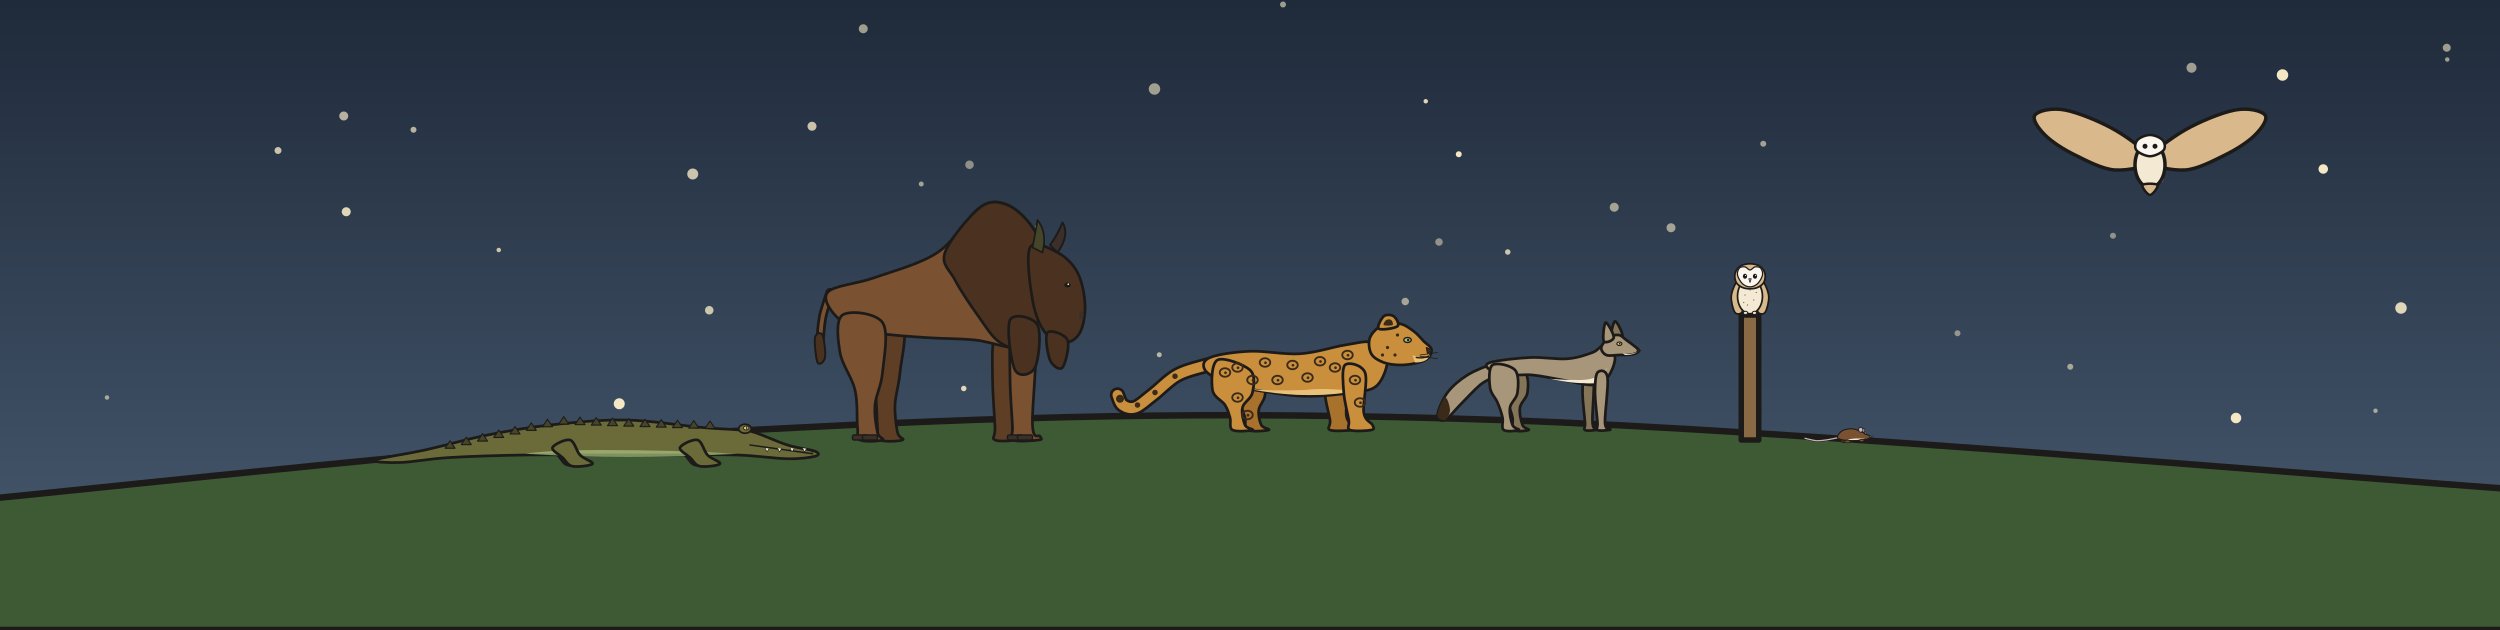
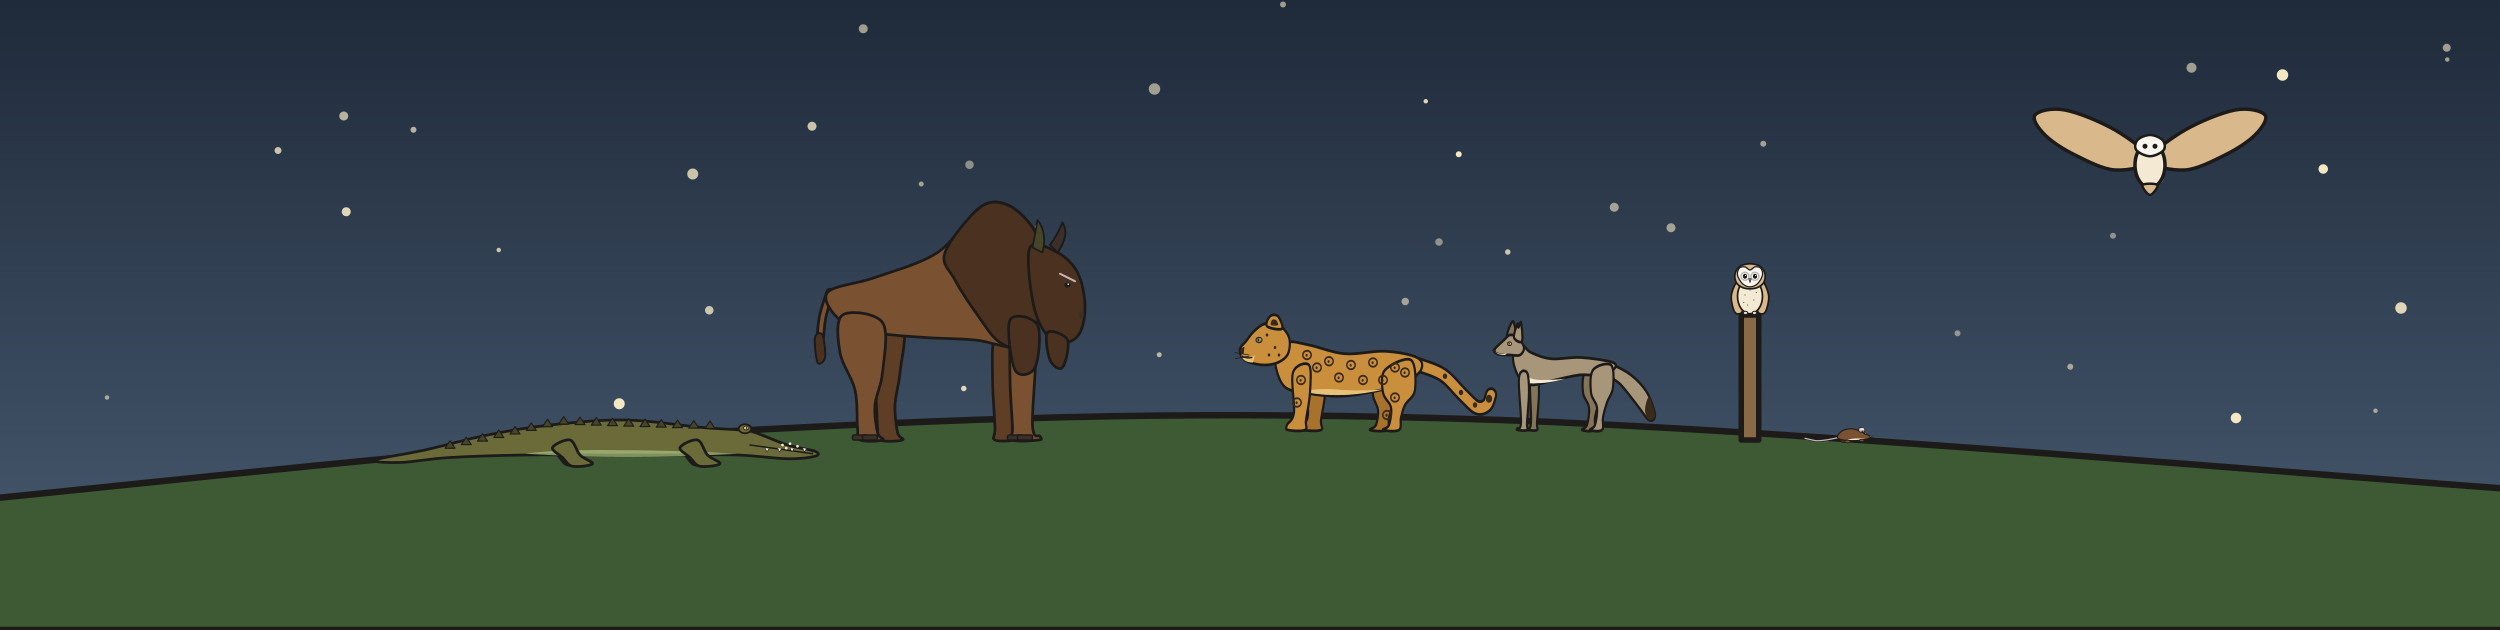
<svg xmlns="http://www.w3.org/2000/svg" viewBox="0 0 1000 252" role="img" aria-label="The six Bonded in animal form on a hilltop at night, all drawn to one true scale, with a barn owl flying overhead.">
  <defs>
    <linearGradient id="c18-sky" x1="0" y1="0" x2="0" y2="1">
      <stop offset="0" stop-color="#1f2a3a" />
      <stop offset="1" stop-color="#4a5d73" />
    </linearGradient>
  </defs>
  <rect x="0" y="0" width="1000" height="252" fill="url(#c18-sky)" />
  <circle cx="845.2" cy="94.3" r="1.2" fill="#f3e7c4" opacity="0.5" />
  <circle cx="463.7" cy="141.9" r="1" fill="#f3e7c4" opacity="0.7" />
  <circle cx="783" cy="133.3" r="1.2" fill="#f3e7c4" opacity="0.5" />
  <circle cx="575.6" cy="96.8" r="1.5" fill="#f3e7c4" opacity="0.5" />
  <circle cx="828.1" cy="146.7" r="1.2" fill="#f3e7c4" opacity="0.6" />
  <circle cx="570.3" cy="40.5" r="0.9" fill="#f3e7c4" opacity="0.9" />
  <circle cx="876.6" cy="27.1" r="2" fill="#f3e7c4" opacity="0.6" />
  <circle cx="324.8" cy="50.5" r="1.8" fill="#f3e7c4" opacity="0.8" />
  <circle cx="277.1" cy="69.6" r="2.2" fill="#f3e7c4" opacity="0.8" />
  <circle cx="414.9" cy="90.7" r="0.8" fill="#f3e7c4" opacity="0.8" />
  <circle cx="138.5" cy="84.7" r="1.8" fill="#f3e7c4" opacity="0.9" />
  <circle cx="583.5" cy="61.7" r="1.2" fill="#f3e7c4" opacity="1" />
  <circle cx="603.1" cy="100.8" r="1.1" fill="#f3e7c4" opacity="0.8" />
  <circle cx="513.2" cy="1.8" r="1.2" fill="#f3e7c4" opacity="0.6" />
  <circle cx="42.8" cy="159" r="0.9" fill="#f3e7c4" opacity="0.6" />
  <circle cx="978.9" cy="23.8" r="0.9" fill="#f3e7c4" opacity="0.6" />
  <circle cx="668.4" cy="91.1" r="1.8" fill="#f3e7c4" opacity="0.6" />
  <circle cx="705.3" cy="57.5" r="1.2" fill="#f3e7c4" opacity="0.6" />
  <circle cx="111.2" cy="60.2" r="1.4" fill="#f3e7c4" opacity="0.8" />
  <circle cx="702.3" cy="117.6" r="1.8" fill="#f3e7c4" opacity="1" />
  <circle cx="461.8" cy="35.6" r="2.3" fill="#f3e7c4" opacity="0.6" />
  <circle cx="950.2" cy="164.3" r="0.9" fill="#f3e7c4" opacity="0.6" />
  <circle cx="137.5" cy="46.4" r="1.8" fill="#f3e7c4" opacity="0.7" />
  <circle cx="863.4" cy="71.4" r="2" fill="#f3e7c4" opacity="0.8" />
  <circle cx="368.5" cy="73.6" r="1" fill="#f3e7c4" opacity="0.6" />
  <circle cx="929.3" cy="67.6" r="1.9" fill="#f3e7c4" opacity="1" />
  <circle cx="199.5" cy="100" r="0.9" fill="#f3e7c4" opacity="0.8" />
  <circle cx="562.1" cy="120.6" r="1.5" fill="#f3e7c4" opacity="0.6" />
  <circle cx="960.4" cy="123.2" r="2.3" fill="#f3e7c4" opacity="0.9" />
  <circle cx="247.7" cy="161.5" r="2.2" fill="#f3e7c4" opacity="1" />
  <circle cx="978.7" cy="19.1" r="1.6" fill="#f3e7c4" opacity="0.6" />
  <circle cx="165.4" cy="51.9" r="1.2" fill="#f3e7c4" opacity="0.7" />
  <circle cx="377" cy="112.6" r="1.7" fill="#f3e7c4" opacity="0.8" />
  <circle cx="345.3" cy="11.5" r="1.8" fill="#f3e7c4" opacity="0.6" />
  <circle cx="283.7" cy="124.1" r="1.7" fill="#f3e7c4" opacity="0.8" />
  <circle cx="387.8" cy="65.9" r="1.7" fill="#f3e7c4" opacity="0.5" />
  <circle cx="894.4" cy="167.2" r="2.1" fill="#f3e7c4" opacity="1" />
  <circle cx="385.5" cy="155.4" r="1.1" fill="#f3e7c4" opacity="0.9" />
  <circle cx="913" cy="30" r="2.3" fill="#f3e7c4" opacity="1" />
  <circle cx="645.7" cy="82.9" r="1.8" fill="#f3e7c4" opacity="0.6" />
  <path d="M-10 200C41.7 195.3 198.3 177.3 300 172C401.7 166.7 481.7 164 600 168C718.3 172 941.7 191.3 1010 196L1010 252L-10 252Z" fill="#3e5a34" stroke="#1d1b19" stroke-width="2.6" stroke-linejoin="round" stroke-linecap="round" />
  <g transform="translate(150 186) scale(0.5 0.5)">
    <path d="M238 -16C238.7 -18.3 248 -23 252 -22C256 -21 259 -13.3 262 -10C265 -6.7 271 -3.7 270 -2C269 -0.3 259.7 1 256 0C252.3 -1 251 -5.3 248 -8C245 -10.7 237.3 -13.7 238 -16Z" fill="#45452a" stroke="#1d1b19" stroke-width="2.2" stroke-linejoin="round" stroke-linecap="round" />
    <path d="M136 -16C136.7 -18.3 146 -23 150 -22C154 -21 157 -13.3 160 -10C163 -6.7 169 -3.7 168 -2C167 -0.3 157.7 1 154 0C150.3 -1 149 -5.3 146 -8C143 -10.7 135.3 -13.7 136 -16Z" fill="#45452a" stroke="#1d1b19" stroke-width="2.2" stroke-linejoin="round" stroke-linecap="round" />
    <path d="M0 -4C3.3 -5.7 25 -8.7 40 -12C55 -15.3 73.3 -20.7 90 -24C106.7 -27.3 121.7 -30 140 -32C158.3 -34 179.7 -36.3 200 -36C220.3 -35.7 246.7 -31.3 262 -30C277.3 -28.7 285 -28.7 292 -28C299 -27.3 297.7 -28 304 -26C310.3 -24 322 -18.5 330 -16C338 -13.5 348.3 -12.5 352 -11C355.7 -9.5 355.7 -8 352 -7C348.3 -6 340.3 -4.8 330 -5C319.7 -5.2 305 -7.5 290 -8C275 -8.5 258.3 -8 240 -8C221.7 -8 200 -8 180 -8C160 -8 140 -8.3 120 -8C100 -7.7 76.7 -7 60 -6C43.3 -5 30 -2.3 20 -2C10 -1.7 -3.3 -2.3 0 -4Z" fill="#6b6b3a" stroke="#1d1b19" stroke-width="2.2" stroke-linejoin="round" stroke-linecap="round" />
    <path d="M120 -9Q200 -4 290 -9Q240 -12 180 -12Q140 -12 120 -9Z" fill="#a9c27f" opacity=".7" />
    <path d="M56 -13.4L60 -19.4L64 -13.4Z" fill="#45452a" stroke="#1d1b19" stroke-width="0.9" stroke-linejoin="round" stroke-linecap="round" />
    <path d="M69 -16.3L73 -22.3L77 -16.3Z" fill="#45452a" stroke="#1d1b19" stroke-width="0.9" stroke-linejoin="round" stroke-linecap="round" />
    <path d="M82 -19.1L86 -25.1L90 -19.1Z" fill="#45452a" stroke="#1d1b19" stroke-width="0.9" stroke-linejoin="round" stroke-linecap="round" />
    <path d="M95 -22L99 -28L103 -22Z" fill="#45452a" stroke="#1d1b19" stroke-width="0.9" stroke-linejoin="round" stroke-linecap="round" />
    <path d="M108 -24.8L112 -30.8L116 -24.8Z" fill="#45452a" stroke="#1d1b19" stroke-width="0.9" stroke-linejoin="round" stroke-linecap="round" />
    <path d="M121 -27.7L125 -33.7L129 -27.7Z" fill="#45452a" stroke="#1d1b19" stroke-width="0.9" stroke-linejoin="round" stroke-linecap="round" />
    <path d="M134 -30.6L138 -36.6L142 -30.6Z" fill="#45452a" stroke="#1d1b19" stroke-width="0.9" stroke-linejoin="round" stroke-linecap="round" />
    <path d="M147 -32.7L151 -38.7L155 -32.7Z" fill="#45452a" stroke="#1d1b19" stroke-width="0.9" stroke-linejoin="round" stroke-linecap="round" />
    <path d="M160 -32.3L164 -38.3L168 -32.3Z" fill="#45452a" stroke="#1d1b19" stroke-width="0.9" stroke-linejoin="round" stroke-linecap="round" />
    <path d="M173 -31.9L177 -37.9L181 -31.9Z" fill="#45452a" stroke="#1d1b19" stroke-width="0.9" stroke-linejoin="round" stroke-linecap="round" />
    <path d="M186 -31.5L190 -37.5L194 -31.5Z" fill="#45452a" stroke="#1d1b19" stroke-width="0.9" stroke-linejoin="round" stroke-linecap="round" />
    <path d="M199 -31.1L203 -37.1L207 -31.1Z" fill="#45452a" stroke="#1d1b19" stroke-width="0.9" stroke-linejoin="round" stroke-linecap="round" />
    <path d="M212 -30.7L216 -36.7L220 -30.7Z" fill="#45452a" stroke="#1d1b19" stroke-width="0.9" stroke-linejoin="round" stroke-linecap="round" />
    <path d="M225 -30.3L229 -36.3L233 -30.3Z" fill="#45452a" stroke="#1d1b19" stroke-width="0.9" stroke-linejoin="round" stroke-linecap="round" />
    <path d="M238 -29.9L242 -35.9L246 -29.9Z" fill="#45452a" stroke="#1d1b19" stroke-width="0.9" stroke-linejoin="round" stroke-linecap="round" />
    <path d="M251 -29.5L255 -35.5L259 -29.5Z" fill="#45452a" stroke="#1d1b19" stroke-width="0.9" stroke-linejoin="round" stroke-linecap="round" />
    <path d="M264 -29.2L268 -35.2L272 -29.2Z" fill="#45452a" stroke="#1d1b19" stroke-width="0.9" stroke-linejoin="round" stroke-linecap="round" />
    <ellipse cx="296" cy="-29" rx="5" ry="3.6" fill="#6b6b3a" stroke="#1d1b19" stroke-width="1.4" />
    <ellipse cx="297" cy="-29.6" rx="2.2" ry="1.6" fill="#ead27a" stroke="#1d1b19" stroke-width="0.7" />
    <ellipse cx="297.4" cy="-29.6" rx="0.5" ry="1.4" fill="#1d1b19" />
    <path d="M300 -16L350 -9" fill="none" stroke="#1d1b19" stroke-width="1.2" stroke-linejoin="round" stroke-linecap="round" />
    <path d="M312 -13.6L313.6 -10.4L315.2 -13" fill="#fbf7ee" stroke="#1d1b19" stroke-width="0.5" stroke-linejoin="round" stroke-linecap="round" />
    <path d="M322 -13.6L323.6 -10.4L325.2 -13" fill="#fbf7ee" stroke="#1d1b19" stroke-width="0.5" stroke-linejoin="round" stroke-linecap="round" />
    <path d="M332 -13.6L333.6 -10.4L335.2 -13" fill="#fbf7ee" stroke="#1d1b19" stroke-width="0.5" stroke-linejoin="round" stroke-linecap="round" />
    <path d="M342 -13.6L343.6 -10.4L345.2 -13" fill="#fbf7ee" stroke="#1d1b19" stroke-width="0.5" stroke-linejoin="round" stroke-linecap="round" />
    <ellipse cx="350" cy="-11" rx="1" ry="1" fill="#1d1b19" />
+     <ellipse cx="326" cy="-16" rx="1.1" ry="1.1" fill="#f4e9d2" />
+     <ellipse cx="332" cy="-17" rx="1.1" ry="1.1" fill="#f4e9d2" />
+     <ellipse cx="338" cy="-15" rx="1.1" ry="1.1" fill="#f4e9d2" />
+     <ellipse cx="329" cy="-13.5" rx="1.1" ry="1.1" fill="#f4e9d2" />
    <path d="M244 -14C245 -16.3 254.3 -21 258 -20C261.7 -19 263 -11.2 266 -8C269 -4.8 277 -2.5 276 -1C275 0.5 264 1.8 260 1C256 0.2 254.7 -3.5 252 -6C249.3 -8.5 243 -11.7 244 -14Z" fill="#6b6b3a" stroke="#1d1b19" stroke-width="2.2" stroke-linejoin="round" stroke-linecap="round" />
    <path d="M142 -14C143 -16.3 152.3 -21 156 -20C159.7 -19 161 -11.2 164 -8C167 -4.8 175 -2.5 174 -1C173 0.5 162 1.8 158 1C154 0.2 152.7 -3.5 150 -6C147.3 -8.5 141 -11.7 142 -14Z" fill="#6b6b3a" stroke="#1d1b19" stroke-width="2.2" stroke-linejoin="round" stroke-linecap="round" />
  </g>
  <g transform="translate(330 176) scale(0.5 0.5)">
    <path d="M136 -82C139 -87 149.7 -92 152 -80C154.3 -68 149.3 -23 150 -10C150.7 3 155.2 -3.7 156 -2C156.8 -0.3 158.3 -0.3 155 0C151.7 0.3 139.2 1.7 136 0C132.8 -1.7 136.3 -1.7 136 -10C135.7 -18.3 134 -38 134 -50C134 -62 133 -77 136 -82Z" fill="#5e3f26" stroke="#1d1b19" stroke-width="2.2" stroke-linejoin="round" stroke-linecap="round" />
    <path d="M34 -96C39 -99.7 57.7 -99 62 -92C66.3 -85 61 -64.7 60 -54C59 -43.3 56.3 -36 56 -28C55.7 -20 57 -10.7 58 -6C59 -1.3 64.3 -1 62 0C59.7 1 47.3 1.7 44 0C40.7 -1.7 42.7 -3.3 42 -10C41.3 -16.7 41.7 -30 40 -40C38.3 -50 33 -60.7 32 -70C31 -79.3 29 -92.3 34 -96Z" fill="#5e3f26" stroke="#1d1b19" stroke-width="2.2" stroke-linejoin="round" stroke-linecap="round" />
    <path d="M4 -118C3 -114.7 -0.7 -104.7 -2 -98C-3.3 -91.3 -3.7 -81.3 -4 -78" fill="none" stroke="#1d1b19" stroke-width="7.4" stroke-linejoin="round" stroke-linecap="round" />
    <path d="M4 -118C3 -114.7 -0.7 -104.7 -2 -98C-3.3 -91.3 -3.7 -81.3 -4 -78" fill="none" stroke="#7a5232" stroke-width="3" stroke-linejoin="round" stroke-linecap="round" />
    <path d="M-8 -82C-7.3 -85.7 -3.3 -86.7 -2 -84C-0.7 -81.3 0.7 -69.7 0 -66C-0.7 -62.3 -4.7 -59.3 -6 -62C-7.3 -64.7 -8.7 -78.3 -8 -82Z" fill="#4b3220" stroke="#1d1b19" stroke-width="1.6" stroke-linejoin="round" stroke-linecap="round" />
    <path d="M2 -118C6.7 -123.7 25.3 -124.7 40 -130C54.7 -135.3 76 -140.7 90 -150C104 -159.3 114.7 -179.7 124 -186C133.3 -192.3 139 -190.7 146 -188C153 -185.3 161 -177.3 166 -170C171 -162.7 175.3 -155.7 176 -144C176.7 -132.3 172.7 -111.7 170 -100C167.3 -88.3 168.3 -77.3 160 -74C151.7 -70.7 133.3 -78.7 120 -80C106.7 -81.3 93.3 -81 80 -82C66.7 -83 51.3 -83.7 40 -86C28.7 -88.3 18.3 -90.7 12 -96C5.7 -101.3 -2.7 -112.3 2 -118Z" fill="#7a5232" stroke="#1d1b19" stroke-width="2.2" stroke-linejoin="round" stroke-linecap="round" />
    <path d="M96 -150C99.3 -159.7 115.7 -179.7 124 -186C132.3 -192.3 139 -190.7 146 -188C153 -185.3 161 -177.3 166 -170C171 -162.7 175 -155 176 -144C177 -133 174.3 -115.7 172 -104C169.7 -92.3 167.3 -78.3 162 -74C156.7 -69.7 146.7 -73.7 140 -78C133.3 -82.3 128 -91.7 122 -100C116 -108.3 108.3 -119.7 104 -128C99.7 -136.3 92.7 -140.3 96 -150Z" fill="#4b3220" stroke="#1d1b19" stroke-width="2.2" stroke-linejoin="round" stroke-linecap="round" />
    <path d="M150 -86C153.3 -91.7 165.3 -96.3 168 -84C170.7 -71.7 165.3 -25.5 166 -12C166.7 1.5 171.2 -5 172 -3C172.8 -1 174.7 -0.5 171 0C167.3 0.5 153.5 1.7 150 0C146.5 -1.7 150.3 -1.7 150 -10C149.7 -18.3 148 -37.3 148 -50C148 -62.7 146.7 -80.3 150 -86Z" fill="#7a5232" stroke="#1d1b19" stroke-width="2.2" stroke-linejoin="round" stroke-linecap="round" />
    <path d="M148 -96C151 -102 166.7 -98.3 170 -92C173.3 -85.7 171 -64 168 -58C165 -52 155.3 -49.7 152 -56C148.7 -62.3 145 -90 148 -96Z" fill="#4b3220" stroke="#1d1b19" stroke-width="2.2" stroke-linejoin="round" stroke-linecap="round" />
    <path d="M14 -100C19.7 -104 40.7 -101.7 46 -94C51.3 -86.3 47 -65 46 -54C45 -43 40.7 -36 40 -28C39.3 -20 41 -10.7 42 -6C43 -1.3 48.3 -1 46 0C43.7 1 31.3 1.7 28 0C24.7 -1.7 26.7 -3.3 26 -10C25.3 -16.7 26.3 -30 24 -40C21.7 -50 13.7 -60 12 -70C10.3 -80 8.3 -96 14 -100Z" fill="#7a5232" stroke="#1d1b19" stroke-width="2.2" stroke-linejoin="round" stroke-linecap="round" />
    <rect x="146" y="-4" width="12" height="4" rx="1.2" fill="#3b2f2a" stroke="#1d1b19" stroke-width="1.2" />
    <rect x="154" y="-4" width="12" height="4" rx="1.2" fill="#3b2f2a" stroke="#1d1b19" stroke-width="1.2" />
    <rect x="22" y="-4" width="12" height="4" rx="1.2" fill="#3b2f2a" stroke="#1d1b19" stroke-width="1.2" />
    <rect x="30" y="-4" width="12" height="4" rx="1.2" fill="#3b2f2a" stroke="#1d1b19" stroke-width="1.2" />
    <path d="M164 -154C167.3 -160.3 179.7 -153.3 186 -150C192.3 -146.7 198.3 -141 202 -134C205.7 -127 207.7 -116 208 -108C208.3 -100 206.7 -91 204 -86C201.3 -81 196.7 -78 192 -78C187.3 -78 180.3 -80.3 176 -86C171.7 -91.7 168 -100.7 166 -112C164 -123.3 160.7 -147.7 164 -154Z" fill="#4b3220" stroke="#1d1b19" stroke-width="2.2" stroke-linejoin="round" stroke-linecap="round" />
    <path d="M178 -86C180.3 -88.7 192 -84.7 194 -80C196 -75.3 192.3 -60.7 190 -58C187.7 -55.3 182 -59.3 180 -64C178 -68.7 175.7 -83.3 178 -86Z" fill="#4b3220" stroke="#1d1b19" stroke-width="2.2" stroke-linejoin="round" stroke-linecap="round" />
    <path d="M186 -150Q196 -164 190 -174Q186 -164 180 -156Z" fill="#3b2f2a" stroke="#1d1b19" stroke-width="1.6" stroke-linejoin="round" stroke-linecap="round" />
    <path d="M174 -150Q178 -166 170 -176Q168 -164 166 -154Z" fill="#45452a" stroke="#1d1b19" stroke-width="1.4" stroke-linejoin="round" stroke-linecap="round" />
    <ellipse cx="194" cy="-124" rx="2.6" ry="2" fill="#1d1b19" />
    <ellipse cx="194.6" cy="-124.6" rx="0.7" ry="0.7" fill="#fbf7ee" />
+     <path d="M188 -133L200 -127" fill="none" stroke="#c9b3b8" stroke-width="1.6" stroke-linejoin="round" stroke-linecap="round" />
    <ellipse cx="205" cy="-100" rx="2" ry="3" fill="#3b2f2a" />
  </g>
-   <g transform="translate(480 172) scale(0.5 0.5)">
+   <g transform="translate(570 172) scale(-0.4 0.5)">
    <path d="M104 -48C107 -50.3 115.8 -50 118 -44C120.2 -38 116.2 -18.8 117 -12C117.8 -5.2 122.2 -5 123 -3C123.8 -1 125.2 -0.5 122 0C118.8 0.5 107 1.3 104 0C101 -1.3 104.7 -3 104 -8C103.3 -13 100 -23.3 100 -30C100 -36.7 101 -45.7 104 -48Z" fill="#a8722c" stroke="#1d1b19" stroke-width="2.2" stroke-linejoin="round" stroke-linecap="round" />
    <path d="M28 -50C32.3 -52 46 -47.7 50 -44C54 -40.3 52.5 -32.7 52 -28C51.5 -23.3 47.5 -20 47 -16C46.5 -12 47.7 -6.7 49 -4C50.3 -1.3 56.8 -0.7 55 0C53.2 0.7 41.2 1.7 38 0C34.8 -1.7 37 -6.7 36 -10C35 -13.3 34 -16.3 32 -20C30 -23.7 24.7 -27 24 -32C23.3 -37 23.7 -48 28 -50Z" fill="#a8722c" stroke="#1d1b19" stroke-width="2.2" stroke-linejoin="round" stroke-linecap="round" />
    <path d="M6 -52C2 -50.7 -10.7 -48 -18 -44C-25.3 -40 -32.3 -32.3 -38 -28C-43.7 -23.7 -48 -19.3 -52 -18C-56 -16.7 -59.7 -18.3 -62 -20C-64.3 -21.7 -65.3 -26.7 -66 -28" fill="none" stroke="#1d1b19" stroke-width="12.4" stroke-linejoin="round" stroke-linecap="round" />
    <path d="M6 -52C2 -50.7 -10.7 -48 -18 -44C-25.3 -40 -32.3 -32.3 -38 -28C-43.7 -23.7 -48 -19.3 -52 -18C-56 -16.7 -59.7 -18.3 -62 -20C-64.3 -21.7 -65.3 -26.7 -66 -28" fill="none" stroke="#c98f3c" stroke-width="8" stroke-linejoin="round" stroke-linecap="round" />
    <ellipse cx="-20" cy="-43" rx="2.2" ry="2.2" fill="#3a2a1a" />
    <ellipse cx="-36" cy="-30" rx="2.2" ry="2.2" fill="#3a2a1a" />
    <ellipse cx="-50" cy="-20" rx="2.2" ry="2.2" fill="#3a2a1a" />
    <ellipse cx="-64" cy="-25" rx="3.2" ry="3.2" fill="#3a2a1a" />
    <path d="M8 -58C14 -60.5 28 -62.5 40 -63C52 -63.5 67.3 -60.2 80 -61C92.7 -61.8 106.3 -66.5 116 -68C125.7 -69.5 132.3 -71.7 138 -70C143.7 -68.3 149.3 -63.7 150 -58C150.7 -52.3 146.7 -40.7 142 -36C137.3 -31.3 131.7 -31.5 122 -30C112.3 -28.5 97 -26.7 84 -27C71 -27.3 54.7 -30.2 44 -32C33.3 -33.8 26.7 -35.3 20 -38C13.3 -40.7 6 -44.7 4 -48C2 -51.3 2 -55.5 8 -58Z" fill="#c98f3c" stroke="#1d1b19" stroke-width="2.2" stroke-linejoin="round" stroke-linecap="round" />
    <path d="M38 -33Q84 -24 124 -31Q100 -34 84 -32Q56 -31 38 -33Z" fill="#e8c27a" />
    <path d="M116 -52C118.8 -54.7 129.5 -52.3 132 -46C134.5 -39.7 130 -21 131 -14C132 -7 137 -6.3 138 -4C139 -1.7 140 -0.7 137 0C134 0.7 123 1.3 120 0C117 -1.3 119.8 -3 119 -8C118.2 -13 115.5 -22.7 115 -30C114.5 -37.3 113.2 -49.3 116 -52Z" fill="#c98f3c" stroke="#1d1b19" stroke-width="2.2" stroke-linejoin="round" stroke-linecap="round" />
    <path d="M14 -56C19 -58.7 35.3 -52.3 40 -48C44.7 -43.7 43 -35 42 -30C41 -25 35 -22.3 34 -18C33 -13.7 34.7 -7 36 -4C37.3 -1 43.7 -0.7 42 0C40.3 0.7 29 1.7 26 0C23 -1.7 25 -6.7 24 -10C23 -13.3 22.3 -16.3 20 -20C17.7 -23.7 11 -26 10 -32C9 -38 9 -53.3 14 -56Z" fill="#c98f3c" stroke="#1d1b19" stroke-width="2.2" stroke-linejoin="round" stroke-linecap="round" />
    <ellipse cx="30" cy="-50" rx="4.2" ry="3.4" fill="none" stroke="#3a2a1a" stroke-width="1.5" />
    <ellipse cx="30.4" cy="-49.8" rx="1.1" ry="1.1" fill="#3a2a1a" />
    <ellipse cx="52" cy="-54" rx="4.2" ry="3.4" fill="none" stroke="#3a2a1a" stroke-width="1.5" />
    <ellipse cx="52.4" cy="-53.8" rx="1.1" ry="1.1" fill="#3a2a1a" />
    <ellipse cx="74" cy="-52" rx="4.2" ry="3.4" fill="none" stroke="#3a2a1a" stroke-width="1.5" />
    <ellipse cx="74.4" cy="-51.8" rx="1.1" ry="1.1" fill="#3a2a1a" />
    <ellipse cx="96" cy="-55" rx="4.2" ry="3.4" fill="none" stroke="#3a2a1a" stroke-width="1.5" />
    <ellipse cx="96.4" cy="-54.8" rx="1.1" ry="1.1" fill="#3a2a1a" />
    <ellipse cx="62" cy="-40" rx="4.2" ry="3.4" fill="none" stroke="#3a2a1a" stroke-width="1.5" />
    <ellipse cx="62.4" cy="-39.8" rx="1.1" ry="1.1" fill="#3a2a1a" />
    <ellipse cx="86" cy="-42" rx="4.2" ry="3.4" fill="none" stroke="#3a2a1a" stroke-width="1.5" />
    <ellipse cx="86.4" cy="-41.8" rx="1.1" ry="1.1" fill="#3a2a1a" />
    <ellipse cx="108" cy="-50" rx="4.2" ry="3.4" fill="none" stroke="#3a2a1a" stroke-width="1.5" />
    <ellipse cx="108.4" cy="-49.8" rx="1.1" ry="1.1" fill="#3a2a1a" />
    <ellipse cx="42" cy="-40" rx="4.2" ry="3.4" fill="none" stroke="#3a2a1a" stroke-width="1.5" />
    <ellipse cx="42.4" cy="-39.8" rx="1.1" ry="1.1" fill="#3a2a1a" />
    <ellipse cx="20" cy="-46" rx="4.2" ry="3.4" fill="none" stroke="#3a2a1a" stroke-width="1.5" />
    <ellipse cx="20.4" cy="-45.8" rx="1.1" ry="1.1" fill="#3a2a1a" />
    <ellipse cx="118" cy="-60" rx="4.2" ry="3.4" fill="none" stroke="#3a2a1a" stroke-width="1.5" />
    <ellipse cx="118.4" cy="-59.8" rx="1.1" ry="1.1" fill="#3a2a1a" />
    <ellipse cx="124" cy="-40" rx="4.2" ry="3.4" fill="none" stroke="#3a2a1a" stroke-width="1.5" />
    <ellipse cx="124.4" cy="-39.8" rx="1.1" ry="1.1" fill="#3a2a1a" />
    <ellipse cx="30" cy="-26" rx="4.2" ry="3.4" fill="none" stroke="#3a2a1a" stroke-width="1.5" />
    <ellipse cx="30.4" cy="-25.8" rx="1.1" ry="1.1" fill="#3a2a1a" />
    <ellipse cx="128" cy="-22" rx="4.2" ry="3.4" fill="none" stroke="#3a2a1a" stroke-width="1.5" />
    <ellipse cx="128.4" cy="-21.8" rx="1.1" ry="1.1" fill="#3a2a1a" />
    <ellipse cx="38" cy="-12" rx="4.2" ry="3.4" fill="none" stroke="#3a2a1a" stroke-width="1.5" />
    <ellipse cx="38.4" cy="-11.8" rx="1.1" ry="1.1" fill="#3a2a1a" />
    <path d="M136 -74C137.5 -77.8 142 -82.2 146 -84C150 -85.8 155.8 -85.8 160 -85C164.2 -84.2 167.8 -81.3 171 -79C174.2 -76.7 176.7 -73.3 179 -71C181.3 -68.7 184.3 -67.2 185 -65C185.7 -62.8 184.7 -59.8 183 -58C181.3 -56.2 178.7 -55 175 -54C171.3 -53 165.7 -52 161 -52C156.3 -52 151 -52.5 147 -54C143 -55.5 138.8 -57.7 137 -61C135.2 -64.3 134.5 -70.2 136 -74Z" fill="#c98f3c" stroke="#1d1b19" stroke-width="2.2" stroke-linejoin="round" stroke-linecap="round" />
    <path d="M143 -81C141.2 -82.3 145 -89.3 147 -91C149 -92.7 153.2 -92.3 155 -91C156.8 -89.7 160 -84.7 158 -83C156 -81.3 144.8 -79.7 143 -81Z" fill="#c98f3c" stroke="#1d1b19" stroke-width="2.2" stroke-linejoin="round" stroke-linecap="round" />
    <path d="M147 -84C146.2 -84.7 148 -87.3 149 -88C150 -88.7 152.2 -88.7 153 -88C153.8 -87.3 155 -84.7 154 -84C153 -83.3 147.8 -83.3 147 -84Z" fill="#3a2a1a" />
    <path d="M170 -60Q178 -56 184 -60Q182 -54 172 -54Z" fill="#e8c27a" />
    <ellipse cx="166" cy="-72" rx="3" ry="2" fill="#a9c27f" stroke="#1d1b19" stroke-width="1.1" />
    <ellipse cx="166.5" cy="-72" rx="1" ry="1" fill="#1d1b19" />
+     <ellipse cx="164.8" cy="-72.3" rx="1" ry="1" fill="#c9a227" stroke="#8a6d12" stroke-width="0.3" />
    <path d="M181 -66L186 -64L182 -61Z" fill="#3a2a1a" stroke="#1d1b19" stroke-width="0.8" stroke-linejoin="round" stroke-linecap="round" />
    <path d="M183 -59Q178 -57 173 -58" fill="none" stroke="#1d1b19" stroke-width="1.1" stroke-linejoin="round" stroke-linecap="round" />
    <ellipse cx="150" cy="-66" rx="1.3" ry="1.3" fill="#3a2a1a" />
    <ellipse cx="156" cy="-60" rx="1.3" ry="1.3" fill="#3a2a1a" />
    <ellipse cx="146" cy="-60" rx="1.3" ry="1.3" fill="#3a2a1a" />
    <ellipse cx="158" cy="-76" rx="1.3" ry="1.3" fill="#3a2a1a" />
    <path d="M176 -60C178.3 -60.3 187.7 -61.7 190 -62" fill="none" stroke="#1d1b19" stroke-width="0.6" stroke-linejoin="round" stroke-linecap="round" />
    <path d="M176 -59C178.3 -58.7 187.7 -57.3 190 -57" fill="none" stroke="#1d1b19" stroke-width="0.6" stroke-linejoin="round" stroke-linecap="round" />
  </g>
-   <g transform="translate(590 172) scale(0.5 0.5)">
+   <g transform="translate(650 172) scale(-0.4 0.5)">
    <path d="M88 -46C89.5 -48.3 94 -50.7 95 -44C96 -37.3 93.5 -13.2 94 -6C94.5 1.2 97.5 -2 98 -1C98.5 0 98.7 -0.2 97 0C95.3 0.2 89.5 1 88 0C86.5 -1 88.3 -1 88 -6C87.7 -11 86 -23.3 86 -30C86 -36.7 86.5 -43.7 88 -46Z" fill="#857558" stroke="#1d1b19" stroke-width="2.2" stroke-linejoin="round" stroke-linecap="round" />
    <path d="M24 -50C27.3 -52 37 -49.3 40 -46C43 -42.7 42.7 -34.7 42 -30C41.3 -25.3 36.7 -22.3 36 -18C35.3 -13.7 36.8 -7 38 -4C39.2 -1 44.2 -0.7 43 0C41.8 0.7 33.2 1.7 31 0C28.8 -1.7 30.8 -6.3 30 -10C29.2 -13.7 27.7 -18 26 -22C24.3 -26 20.3 -29.3 20 -34C19.7 -38.7 20.7 -48 24 -50Z" fill="#857558" stroke="#1d1b19" stroke-width="2.2" stroke-linejoin="round" stroke-linecap="round" />
    <path d="M14 -52C10.3 -52 0 -47.7 -6 -44C-12 -40.3 -18 -35.3 -22 -30C-26 -24.7 -29.7 -15.7 -30 -12C-30.3 -8.3 -27 -6.7 -24 -8C-21 -9.3 -16.7 -15.3 -12 -20C-7.3 -24.7 -0.7 -32 4 -36C8.7 -40 14.3 -41.3 16 -44C17.7 -46.7 17.7 -52 14 -52Z" fill="#a8967a" stroke="#1d1b19" stroke-width="2.2" stroke-linejoin="round" stroke-linecap="round" />
    <path d="M-24 -26C-25.7 -25.3 -30 -15 -30 -12C-30 -9 -25.7 -7.3 -24 -8C-22.3 -8.7 -20 -13 -20 -16C-20 -19 -22.3 -26.7 -24 -26Z" fill="#3a2a1a" />
    <path d="M12 -54C17.3 -55.7 33.7 -57.5 44 -58C54.3 -58.5 65.7 -56.3 74 -57C82.3 -57.7 89 -60.2 94 -62C99 -63.8 101 -68.7 104 -68C107 -67.3 111.7 -62.3 112 -58C112.3 -53.7 109 -45.7 106 -42C103 -38.3 100 -36.3 94 -36C88 -35.7 78 -38.7 70 -40C62 -41.3 53.3 -43.3 46 -44C38.7 -44.7 31.7 -43.3 26 -44C20.3 -44.7 14.3 -46.3 12 -48C9.7 -49.7 6.7 -52.3 12 -54Z" fill="#a8967a" stroke="#1d1b19" stroke-width="2.2" stroke-linejoin="round" stroke-linecap="round" />
    <path d="M60 -41Q82 -36 98 -38Q104 -46 106 -50Q100 -40 84 -40Q70 -40 60 -41Z" fill="#f4e9d2" />
    <path d="M98 -46C99.7 -48 105 -48.7 106 -42C107 -35.3 103.7 -12.8 104 -6C104.3 0.8 107.5 -2 108 -1C108.5 0 108.7 -0.2 107 0C105.3 0.2 99.5 1 98 0C96.5 -1 98.3 -1 98 -6C97.7 -11 96 -23.3 96 -30C96 -36.7 96.3 -44 98 -46Z" fill="#a8967a" stroke="#1d1b19" stroke-width="2.2" stroke-linejoin="round" stroke-linecap="round" />
    <path d="M14 -52C17.3 -54.3 28.7 -51.7 32 -48C35.3 -44.3 34.7 -35 34 -30C33.3 -25 28.7 -22.3 28 -18C27.3 -13.7 28.8 -7 30 -4C31.2 -1 36.2 -0.7 35 0C33.8 0.7 25.2 1.7 23 0C20.8 -1.7 22.8 -6.3 22 -10C21.2 -13.7 19.7 -18 18 -22C16.3 -26 12.7 -29 12 -34C11.3 -39 10.7 -49.7 14 -52Z" fill="#a8967a" stroke="#1d1b19" stroke-width="2.2" stroke-linejoin="round" stroke-linecap="round" />
    <path d="M109 -73C108 -75 110.5 -86.7 112 -87C113.5 -87.3 118.5 -77.3 118 -75C117.5 -72.7 110 -71 109 -73Z" fill="#857558" stroke="#1d1b19" stroke-width="2.2" stroke-linejoin="round" stroke-linecap="round" />
    <path d="M101 -66C101.3 -68.3 104.7 -72.3 107 -74C109.3 -75.7 112.7 -76.3 115 -76C117.3 -75.7 118.7 -73.7 121 -72C123.3 -70.3 127.3 -67.5 129 -66C130.7 -64.5 131.5 -63.9 131 -63C130.5 -62.1 128.7 -61 126 -60.5C123.3 -60 118.5 -60.1 115 -60C111.5 -59.9 107.3 -59 105 -60C102.7 -61 100.7 -63.7 101 -66Z" fill="#a8967a" stroke="#1d1b19" stroke-width="2.2" stroke-linejoin="round" stroke-linecap="round" />
-     <path d="M103 -71C101.9 -73 103.2 -85.5 104.5 -86C105.8 -86.5 111.3 -76.5 111 -74C110.8 -71.5 104.1 -69 103 -71Z" fill="#a8967a" stroke="#1d1b19" stroke-width="2.2" stroke-linejoin="round" stroke-linecap="round" />
+     <path d="M103 -71C101.8 -73 103.4 -84.2 104 -86C104.6 -87.8 105.9 -82.2 106.5 -82C107.1 -81.8 106.8 -86.3 107.5 -85C108.3 -83.7 111.8 -76.3 111 -74C110.3 -71.7 104.2 -69 103 -71Z" fill="#a8967a" stroke="#1d1b19" stroke-width="2.2" stroke-linejoin="round" stroke-linecap="round" />
    <path d="M118 -61.5Q125 -60 130 -62.5Q127 -60 120 -60Z" fill="#f4e9d2" />
    <ellipse cx="115.5" cy="-69" rx="2" ry="1.4" fill="#ead27a" stroke="#1d1b19" stroke-width="0.9" />
    <ellipse cx="115.8" cy="-69" rx="0.7" ry="0.7" fill="#1d1b19" />
    <path d="M129.5 -65L132.5 -63.6L130 -61.8Z" fill="#3a2a1a" stroke="#1d1b19" stroke-width="0.7" stroke-linejoin="round" stroke-linecap="round" />
  </g>
  <rect x="696.5" y="126" width="7" height="50" fill="#8a6a45" stroke="#1d1b19" stroke-width="2.2" stroke-linejoin="round" />
  <g transform="translate(700 126) scale(0.5 0.5)">
    <path d="M-10 -27C-11.3 -26.8 -14.7 -19.2 -15 -15C-15.3 -10.8 -13.5 -4 -12 -2C-10.5 0 -6.8 -0.7 -6 -3C-5.2 -5.3 -6.3 -12 -7 -16C-7.7 -20 -8.7 -27.2 -10 -27Z" fill="#d9b98c" stroke="#1d1b19" stroke-width="1.4" stroke-linejoin="round" stroke-linecap="round" />
    <path d="M10 -27C11.3 -26.8 14.7 -19.2 15 -15C15.3 -10.8 13.5 -4 12 -2C10.5 0 6.8 -0.7 6 -3C5.2 -5.3 6.3 -12 7 -16C7.7 -20 8.7 -27.2 10 -27Z" fill="#d9b98c" stroke="#1d1b19" stroke-width="1.4" stroke-linejoin="round" stroke-linecap="round" />
    <ellipse cx="0" cy="-15" rx="10" ry="14" fill="#f4e9d2" stroke="#1d1b19" stroke-width="1.4" />
    <ellipse cx="-4" cy="-16" rx="0.5" ry="0.5" fill="#6b5a48" />
    <ellipse cx="3" cy="-12" rx="0.5" ry="0.5" fill="#6b5a48" />
    <ellipse cx="-2" cy="-8" rx="0.5" ry="0.5" fill="#6b5a48" />
    <ellipse cx="5" cy="-18" rx="0.5" ry="0.5" fill="#6b5a48" />
    <ellipse cx="0" cy="-20" rx="0.5" ry="0.5" fill="#6b5a48" />
    <ellipse cx="-5" cy="-10" rx="0.5" ry="0.5" fill="#6b5a48" />
    <path d="M0 -41C2.7 -41 6 -40.3 8 -39C10 -37.7 11.5 -35.2 12 -33C12.5 -30.8 12 -27.8 11 -26C10 -24.2 7.8 -22.8 6 -22C4.2 -21.2 2 -21 0 -21C-2 -21 -4.2 -21.2 -6 -22C-7.8 -22.8 -10 -24.2 -11 -26C-12 -27.8 -12.5 -30.8 -12 -33C-11.5 -35.2 -10 -37.7 -8 -39C-6 -40.3 -2.7 -41 0 -41Z" fill="#d9b98c" stroke="#1d1b19" stroke-width="1.4" stroke-linejoin="round" stroke-linecap="round" />
    <path d="M0 -36C-1.3 -36 -2.6 -38.2 -4 -38.5C-5.4 -38.7 -7.5 -38.6 -8.5 -37.5C-9.5 -36.4 -10.4 -34.1 -10 -32C-9.6 -29.9 -7.7 -26.6 -6 -25C-4.3 -23.4 -2 -22.5 0 -22.5C2 -22.5 4.3 -23.4 6 -25C7.7 -26.6 9.6 -29.9 10 -32C10.4 -34.1 9.5 -36.4 8.5 -37.5C7.5 -38.6 5.4 -38.7 4 -38.5C2.6 -38.2 1.3 -36 0 -36Z" fill="#fbf7ee" stroke="#1d1b19" stroke-width="1" stroke-linejoin="round" stroke-linecap="round" />
+     <ellipse cx="-4" cy="-31" rx="3.2" ry="3.2" fill="none" stroke="#b9bcbd" stroke-width="1.2" />
+     <ellipse cx="4" cy="-31" rx="3.2" ry="3.2" fill="none" stroke="#b9bcbd" stroke-width="1.2" />
    <ellipse cx="-4" cy="-31" rx="1.7" ry="2" fill="#1d1b19" />
    <ellipse cx="4" cy="-31" rx="1.7" ry="2" fill="#1d1b19" />
    <ellipse cx="-3.5" cy="-31.6" rx="0.5" ry="0.5" fill="#fbf7ee" />
    <ellipse cx="4.5" cy="-31.6" rx="0.5" ry="0.5" fill="#fbf7ee" />
    <path d="M-1 -29L1 -29L0 -26Z" fill="#c9b3b8" stroke="#1d1b19" stroke-width="0.6" stroke-linejoin="round" stroke-linecap="round" />
    <ellipse cx="-3.6" cy="-1.6" rx="1.8" ry="1.4" fill="#f4e9d2" stroke="#1d1b19" stroke-width="0.8" />
    <path d="M-5.2 -.8Q-5.7 .6 -5.5 1.6" fill="none" stroke="#1d1b19" stroke-width="0.6" stroke-linejoin="round" stroke-linecap="round" />
    <path d="M-4.1 -.8Q-4.2 .6 -4.2 1.6" fill="none" stroke="#1d1b19" stroke-width="0.6" stroke-linejoin="round" stroke-linecap="round" />
    <path d="M-3 -.8Q-2.8 .6 -2.9 1.6" fill="none" stroke="#1d1b19" stroke-width="0.6" stroke-linejoin="round" stroke-linecap="round" />
    <path d="M-2 -.8Q-1.5 .6 -1.7 1.6" fill="none" stroke="#1d1b19" stroke-width="0.6" stroke-linejoin="round" stroke-linecap="round" />
    <ellipse cx="3.6" cy="-1.6" rx="1.8" ry="1.4" fill="#f4e9d2" stroke="#1d1b19" stroke-width="0.8" />
    <path d="M2 -.8Q1.5 .6 1.7 1.6" fill="none" stroke="#1d1b19" stroke-width="0.6" stroke-linejoin="round" stroke-linecap="round" />
    <path d="M3.1 -.8Q3 .6 3 1.6" fill="none" stroke="#1d1b19" stroke-width="0.6" stroke-linejoin="round" stroke-linecap="round" />
    <path d="M4.2 -.8Q4.4 .6 4.3 1.6" fill="none" stroke="#1d1b19" stroke-width="0.6" stroke-linejoin="round" stroke-linecap="round" />
    <path d="M5.2 -.8Q5.7 .6 5.5 1.6" fill="none" stroke="#1d1b19" stroke-width="0.6" stroke-linejoin="round" stroke-linecap="round" />
  </g>
  <g transform="translate(735 177) scale(0.5 0.5)">
    <path d="M1 -4C-0.5 -3.7 -5.2 -2.6 -8 -2.2C-10.8 -1.8 -13.7 -1.4 -16 -1.4C-18.3 -1.4 -20.3 -2.1 -22 -2.4C-23.7 -2.7 -25.3 -3.2 -26 -3.4" fill="none" stroke="#1d1b19" stroke-width="1.7" stroke-linejoin="round" stroke-linecap="round" />
    <path d="M1 -4C-0.5 -3.7 -5.2 -2.6 -8 -2.2C-10.8 -1.8 -13.7 -1.4 -16 -1.4C-18.3 -1.4 -20.3 -2.1 -22 -2.4C-23.7 -2.7 -25.3 -3.2 -26 -3.4" fill="none" stroke="#c9b3b8" stroke-width="1" stroke-linejoin="round" stroke-linecap="round" />
    <ellipse cx="17.2" cy="-6.2" rx="1.6" ry="1.4" fill="#4b3220" stroke="#1d1b19" stroke-width="0.6" />
    <ellipse cx="4.8" cy="-1.2" rx="2.4" ry="1.2" fill="#4b3220" stroke="#1d1b19" stroke-width="0.6" />
    <path d="M0 -5C0.3 -6.1 2.2 -8.5 4 -9.5C5.8 -10.5 8.8 -11 11 -11C13.2 -11 15.2 -10.3 17 -9.6C18.8 -8.9 20.4 -7.8 22 -7C23.6 -6.2 26 -5.5 26.4 -4.8C26.8 -4.1 25.8 -3.4 24.6 -3C23.4 -2.6 21.6 -2.4 19 -2.2C16.4 -2 11.8 -1.5 9 -1.6C6.2 -1.7 3.5 -2 2 -2.6C0.5 -3.2 -0.3 -3.8 0 -5Z" fill="#7a5232" stroke="#1d1b19" stroke-width="0.9" stroke-linejoin="round" stroke-linecap="round" />
    <path d="M8 -2.2Q15 -1.4 22 -3Q18 -3.4 14 -3.2Q10 -3 8 -2.2Z" fill="#f4e9d2" />
    <ellipse cx="20.6" cy="-9.8" rx="1.3" ry="1.5" fill="#c9b3b8" stroke="#1d1b19" stroke-width="0.6" />
    <ellipse cx="18.6" cy="-10.2" rx="1.8" ry="2" fill="#c9b3b8" stroke="#1d1b19" stroke-width="0.7" />
+     <ellipse cx="19.8" cy="-10.6" rx="1.6" ry="1" fill="#e9e6de" />
    <ellipse cx="22.4" cy="-6.8" rx="0.8" ry="0.8" fill="#1d1b19" />
    <ellipse cx="22.6" cy="-7" rx="0.3" ry="0.3" fill="#fbf7ee" />
    <ellipse cx="26.2" cy="-4.8" rx="0.6" ry="0.6" fill="#c9b3b8" stroke="#1d1b19" stroke-width="0.4" />
    <ellipse cx="8" cy="-0.8" rx="2.2" ry="1.1" fill="#7a5232" stroke="#1d1b19" stroke-width="0.6" />
    <ellipse cx="19.4" cy="-1.6" rx="1.8" ry="1" fill="#7a5232" stroke="#1d1b19" stroke-width="0.6" />
    <path d="M25 -4.6C25.7 -4.7 28.3 -5.3 29 -5.4" fill="none" stroke="#1d1b19" stroke-width="0.3" stroke-linejoin="round" stroke-linecap="round" />
    <path d="M25 -4.2C25.7 -4.1 28.3 -3.7 29 -3.6" fill="none" stroke="#1d1b19" stroke-width="0.3" stroke-linejoin="round" stroke-linecap="round" />
  </g>
  <g transform="translate(860 70) scale(1 1)">
    <path d="M0 -6C0 -8.7 -8.3 -14.7 -14 -18C-19.7 -21.3 -28.7 -25 -34 -26C-39.3 -27 -44.7 -25.7 -46 -24C-47.3 -22.3 -44.7 -18.7 -42 -16C-39.3 -13.3 -34.7 -10.3 -30 -8C-25.3 -5.7 -19 -2.3 -14 -2C-9 -1.7 0 -3.3 0 -6Z" fill="#d9b98c" stroke="#1d1b19" stroke-width="1.4" stroke-linejoin="round" stroke-linecap="round" />
    <path d="M0 -6C0 -8.7 8.3 -14.7 14 -18C19.7 -21.3 28.7 -25 34 -26C39.3 -27 44.7 -25.7 46 -24C47.3 -22.3 44.7 -18.7 42 -16C39.3 -13.3 34.7 -10.3 30 -8C25.3 -5.7 19 -2.3 14 -2C9 -1.7 0 -3.3 0 -6Z" fill="#d9b98c" stroke="#1d1b19" stroke-width="1.4" stroke-linejoin="round" stroke-linecap="round" />
    <ellipse cx="0" cy="-4" rx="6" ry="9" fill="#f4e9d2" stroke="#1d1b19" stroke-width="1.4" />
    <path d="M0 -16C1.7 -16 4.1 -15 5 -14C5.9 -13 6.3 -11.1 5.5 -10C4.7 -8.9 1.8 -7.5 0 -7.5C-1.8 -7.5 -4.7 -8.9 -5.5 -10C-6.3 -11.1 -5.9 -13 -5 -14C-4.1 -15 -1.7 -16 0 -16Z" fill="#fbf7ee" stroke="#1d1b19" stroke-width="1" stroke-linejoin="round" stroke-linecap="round" />
    <ellipse cx="-2" cy="-11.5" rx="1" ry="1" fill="#1d1b19" />
    <ellipse cx="2" cy="-11.5" rx="1" ry="1" fill="#1d1b19" />
    <path d="M-3 4C-3.5 4.7 -1 8 0 8C1 8 3.5 4.7 3 4C2.5 3.3 -2.5 3.3 -3 4Z" fill="#d9b98c" stroke="#1d1b19" stroke-width="1" stroke-linejoin="round" stroke-linecap="round" />
  </g>
</svg>
